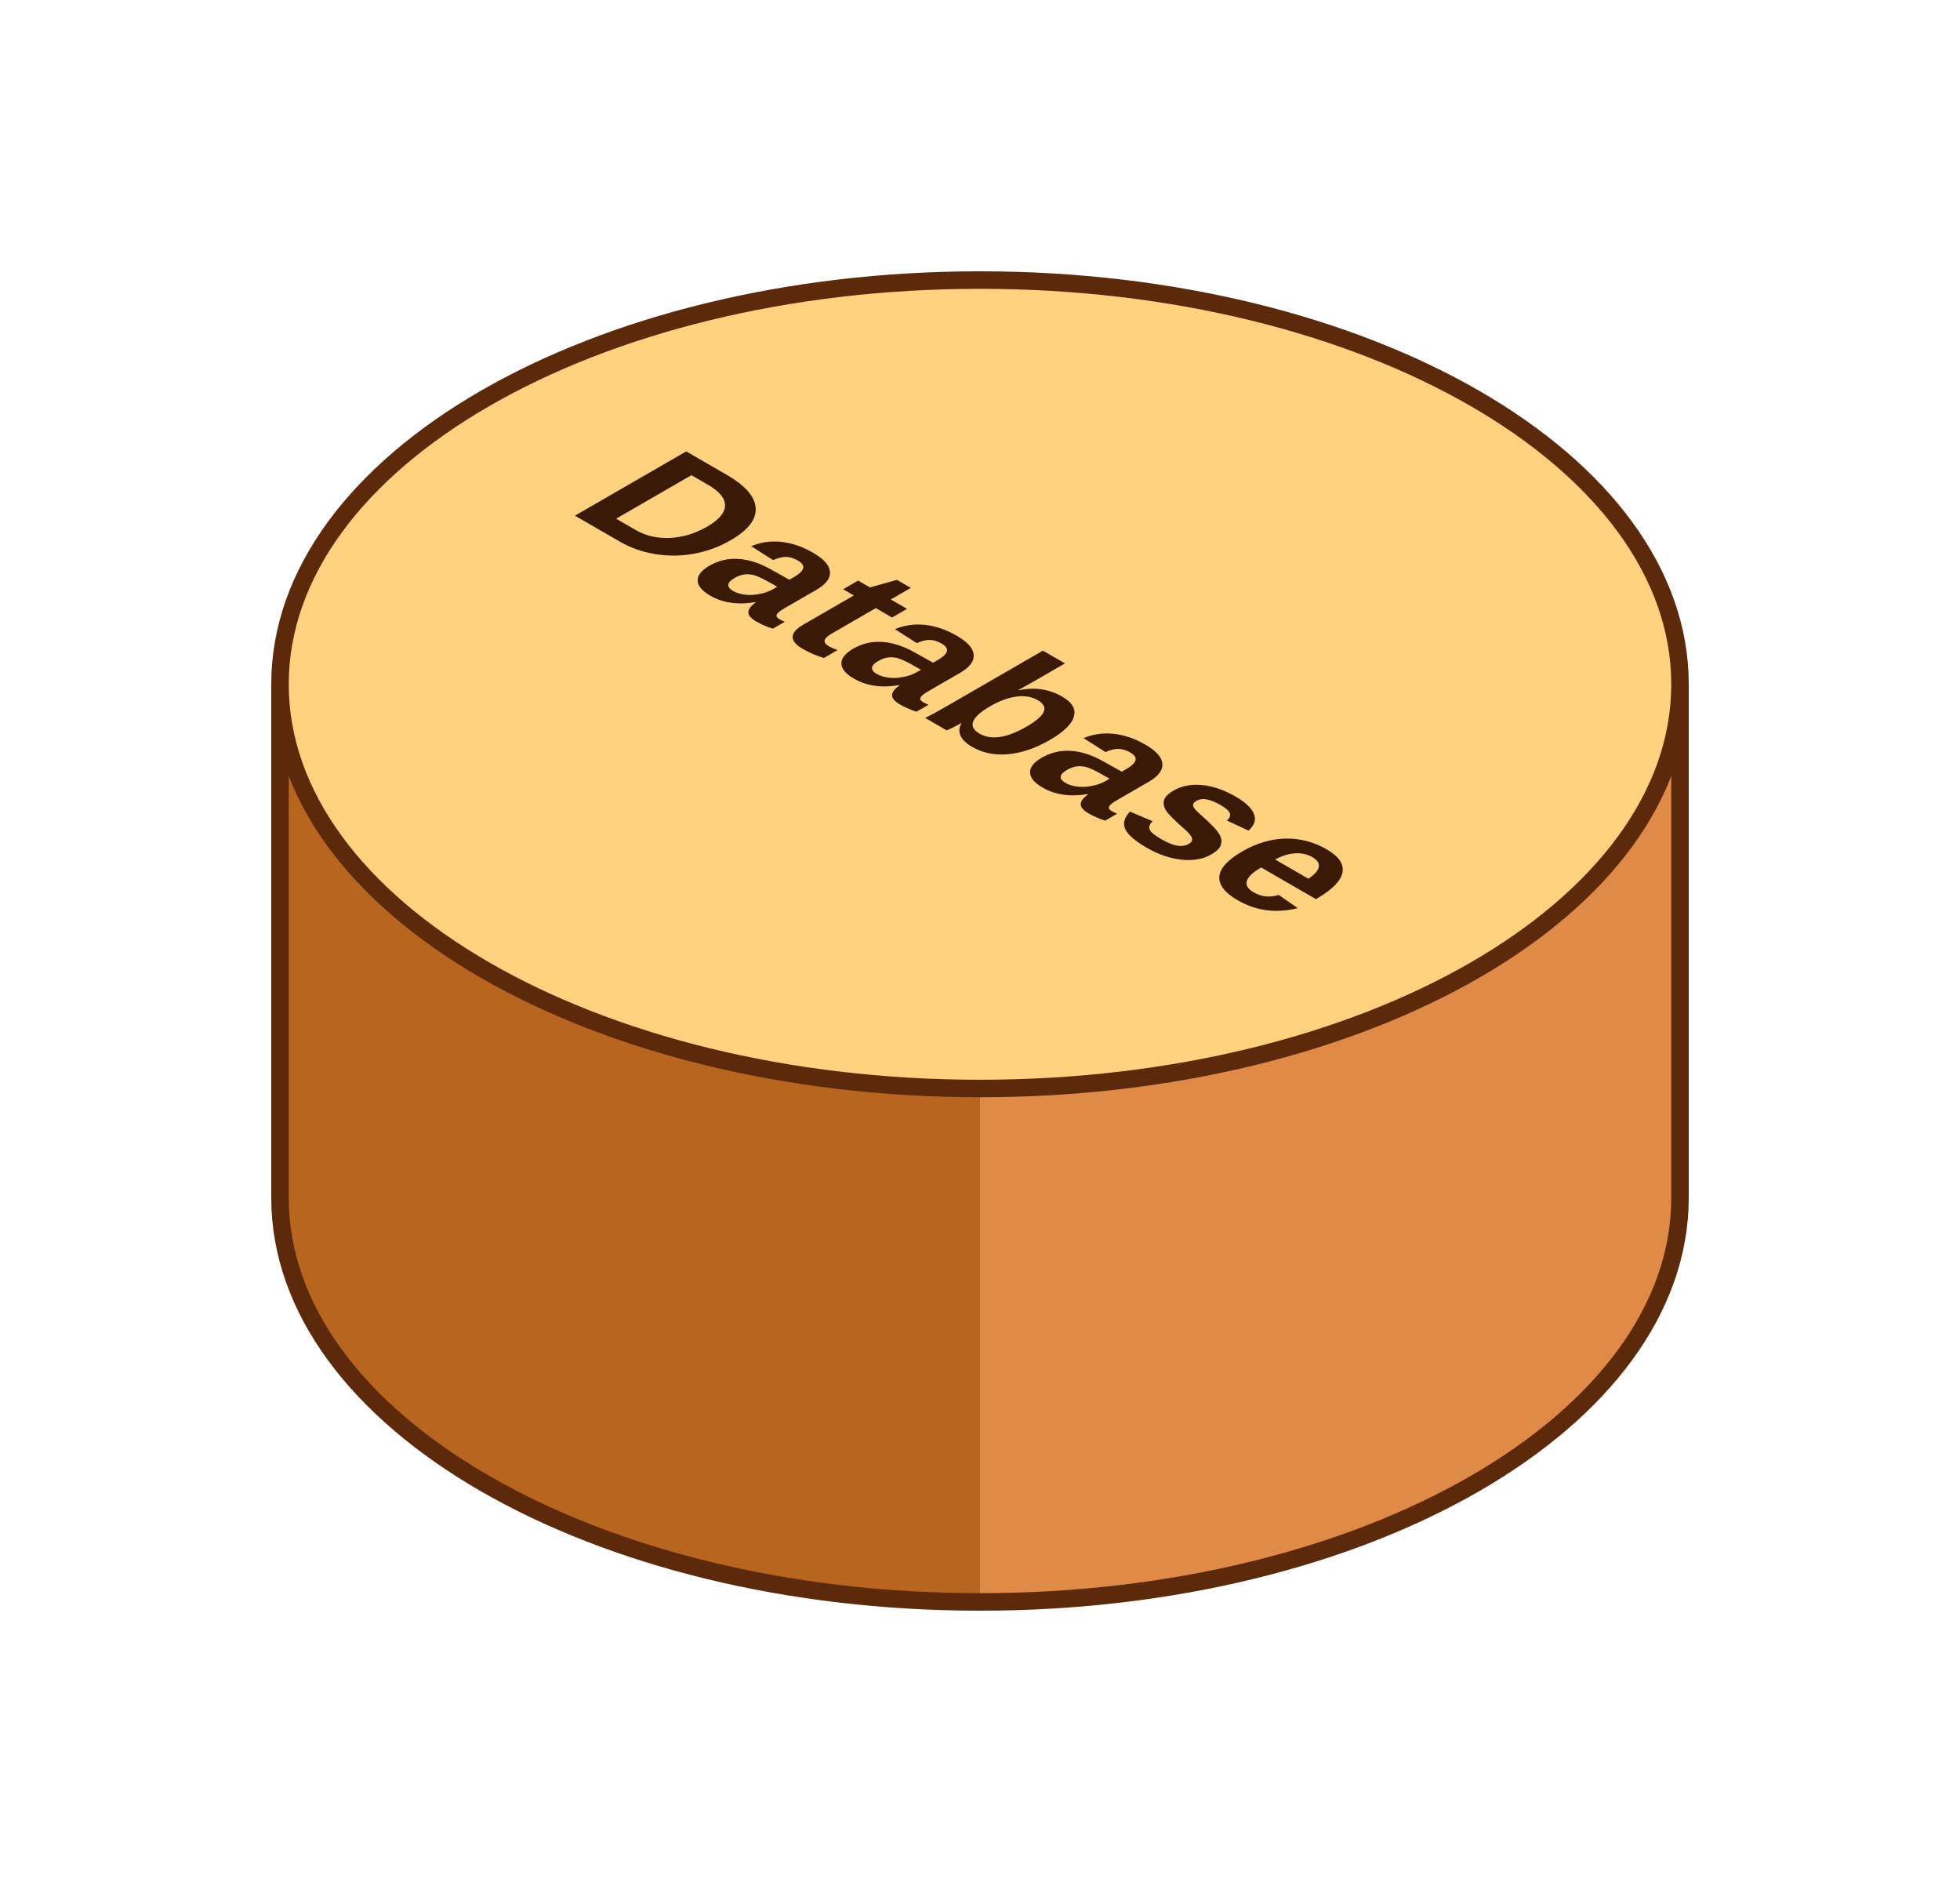
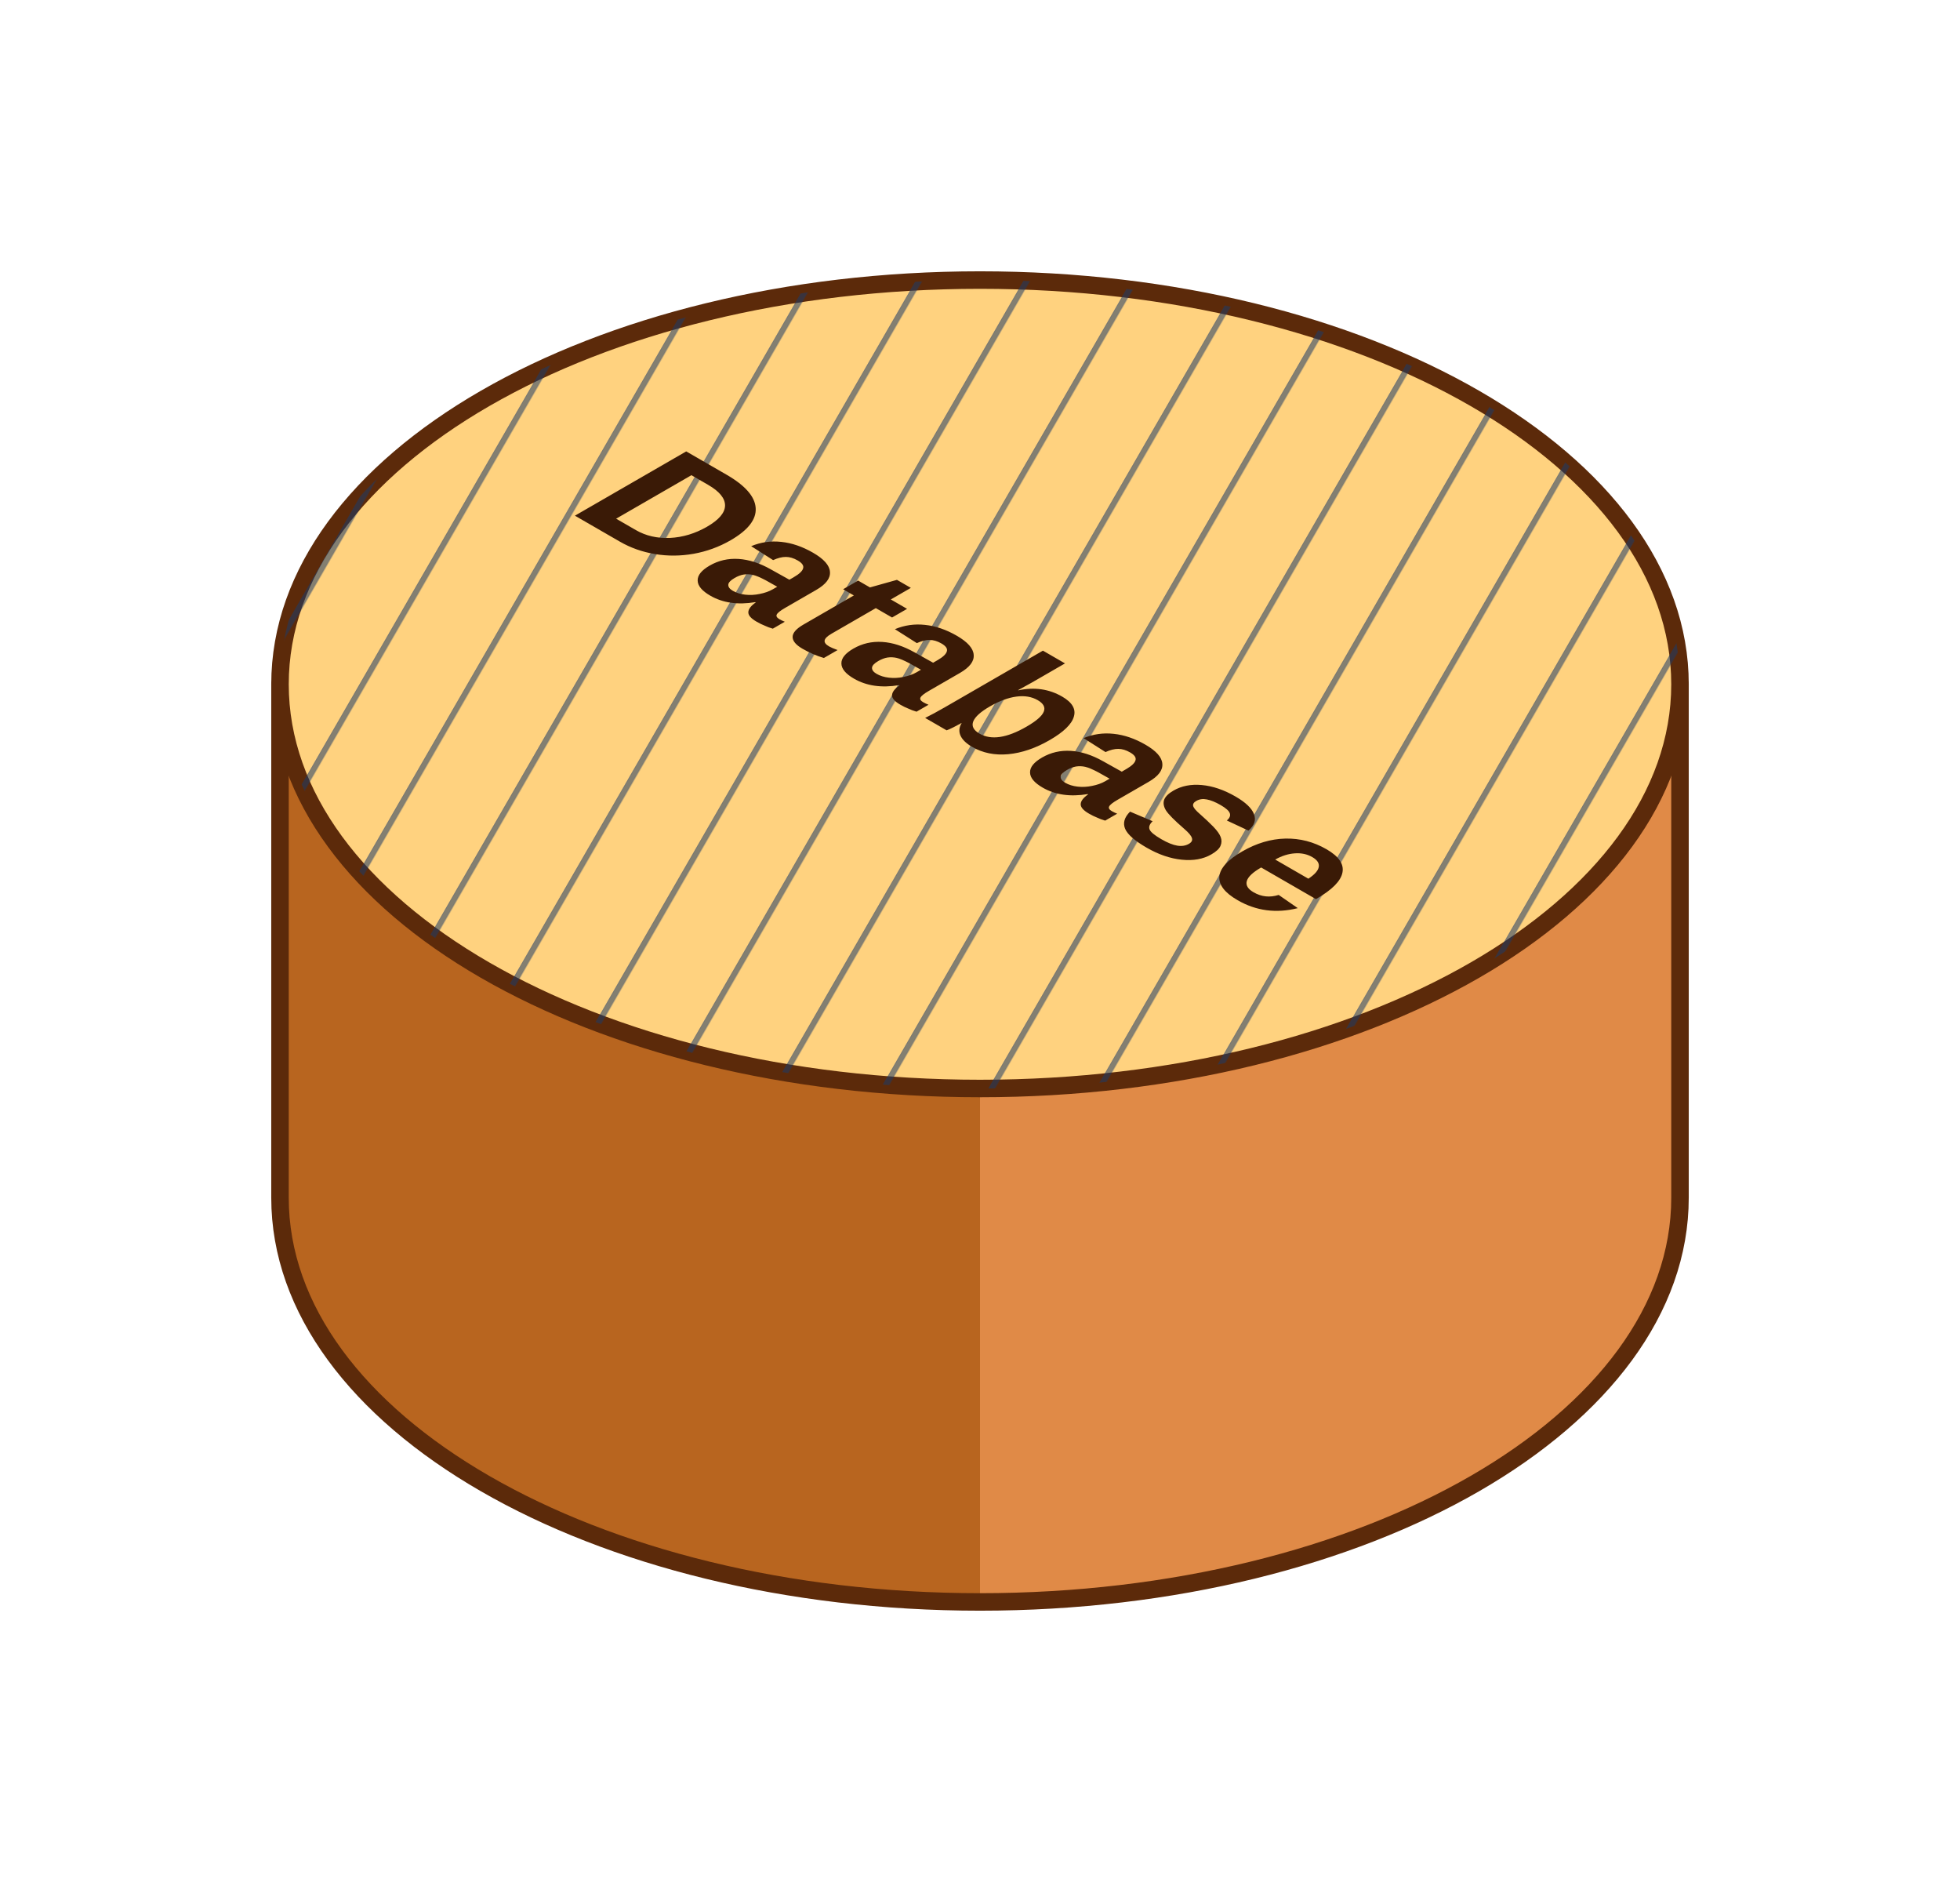
<svg xmlns="http://www.w3.org/2000/svg" viewBox="0 0 168.00 161.28" width="168.00" height="161.28">
  <g data-face="wrap">
    <path data-face="side-left" d="M 24.00 58.64 L 24.00 102.64 A 60.00 34.64 0 0 0 84.00 137.28 L 84.00 93.28 A 60.00 34.64 0 0 0 24.00 58.64 Z" fill="#B8651F" stroke="none" />
    <path data-face="side-right" d="M 144.00 58.64 L 144.00 102.64 A 60.00 34.64 0 0 1 84.00 137.28 L 84.00 93.28 A 60.00 34.64 0 0 1 144.00 58.64 Z" fill="#E08A47" stroke="none" />
    <path data-face="outline" d="M 24.00 58.64 L 24.00 102.64 A 60.00 34.64 0 0 0 144.00 102.64 L 144.00 58.64" fill="none" stroke="#5C2A0A" stroke-width="1.50" stroke-linejoin="round" stroke-linecap="round" />
    <ellipse data-face="top" cx="84.00" cy="58.64" rx="60.00" ry="34.64" fill="#FFD27F" stroke="#5C2A0A" stroke-width="1.50" />
+     <defs>
+       <pattern id="cyl-pattern" patternUnits="userSpaceOnUse" width="8.00" height="8.00" patternTransform="rotate(30.0)">
+         <line x1="0" y1="0" x2="0" y2="8.00" stroke="#1D3A66" stroke-width="1" stroke-opacity="0.55" />
+       </pattern>
+     </defs>
+     <ellipse data-face="top-pattern" cx="84.00" cy="58.64" rx="60.00" ry="34.64" fill="url(#cyl-pattern)" stroke="none" />
    <g data-face="top-content" transform="matrix(0.866 0.5 -0.866 0.5 84.00 24.00)">
      <text x="34.64" y="34.64" dy=".35em" font-family="Helvetica Neue, Arial, sans-serif" font-size="16.00" font-weight="600" fill="#3A1A06" text-anchor="middle">Database</text>
    </g>
  </g>
</svg>
